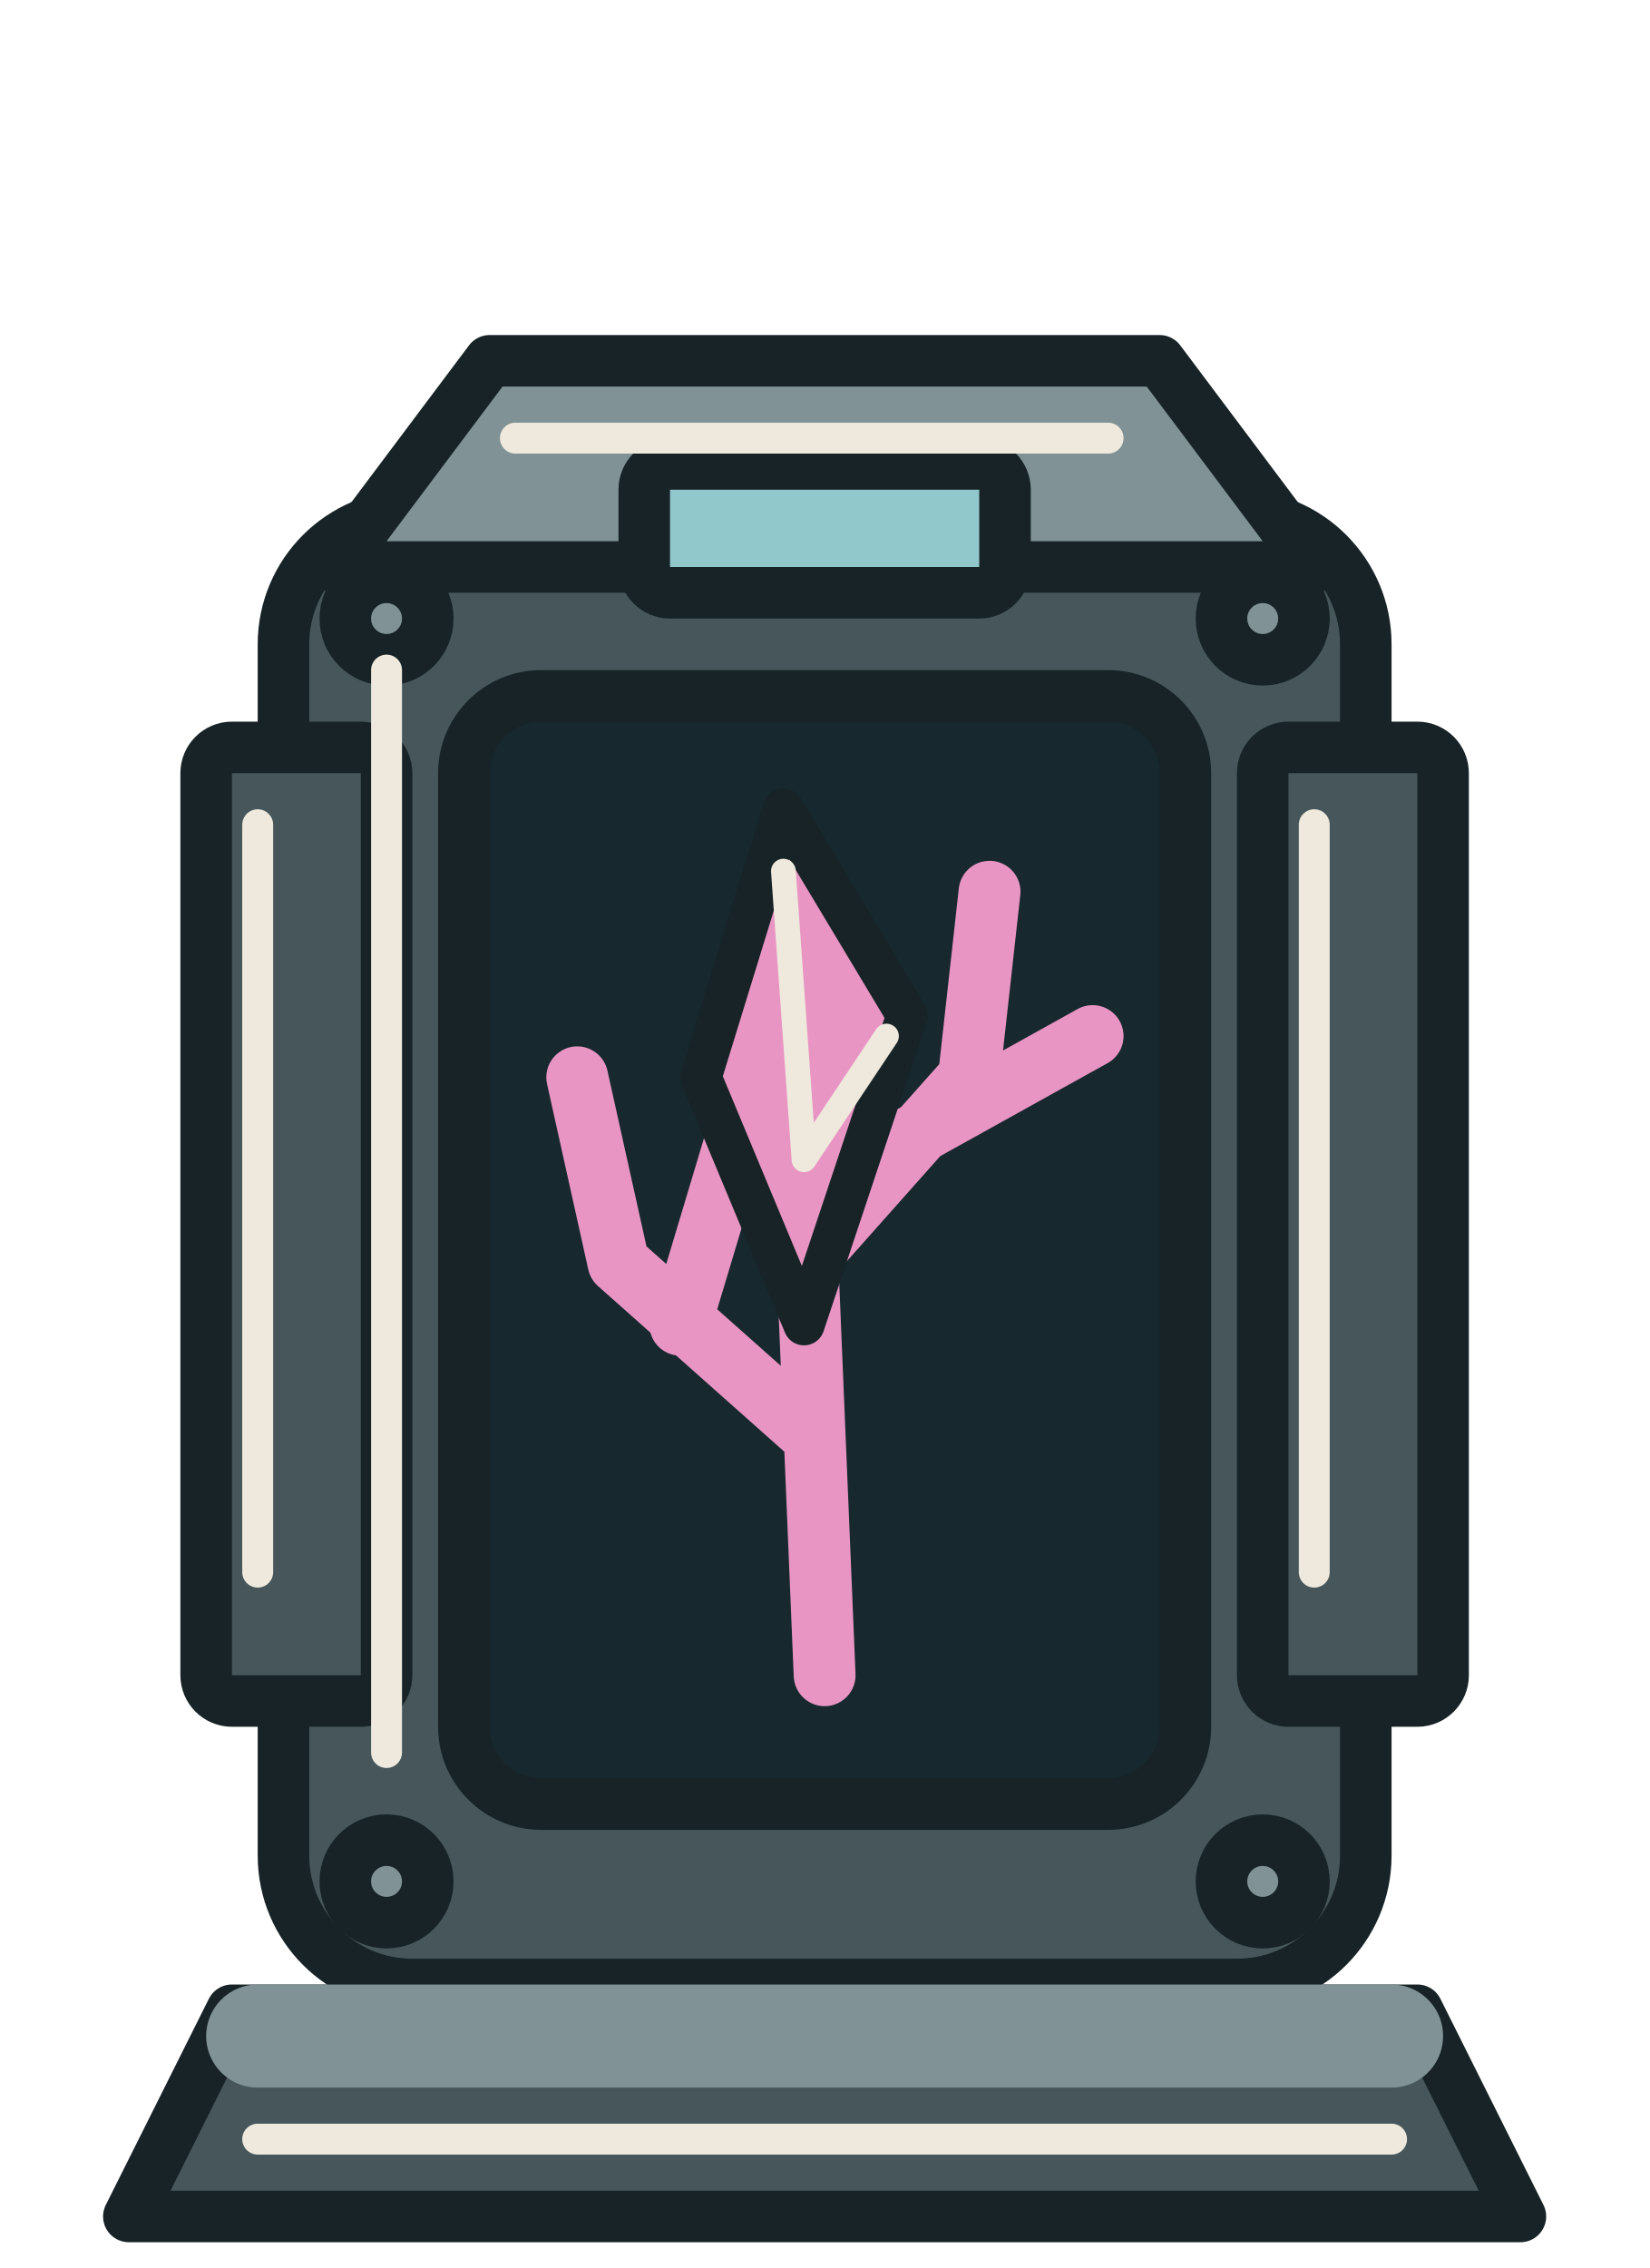
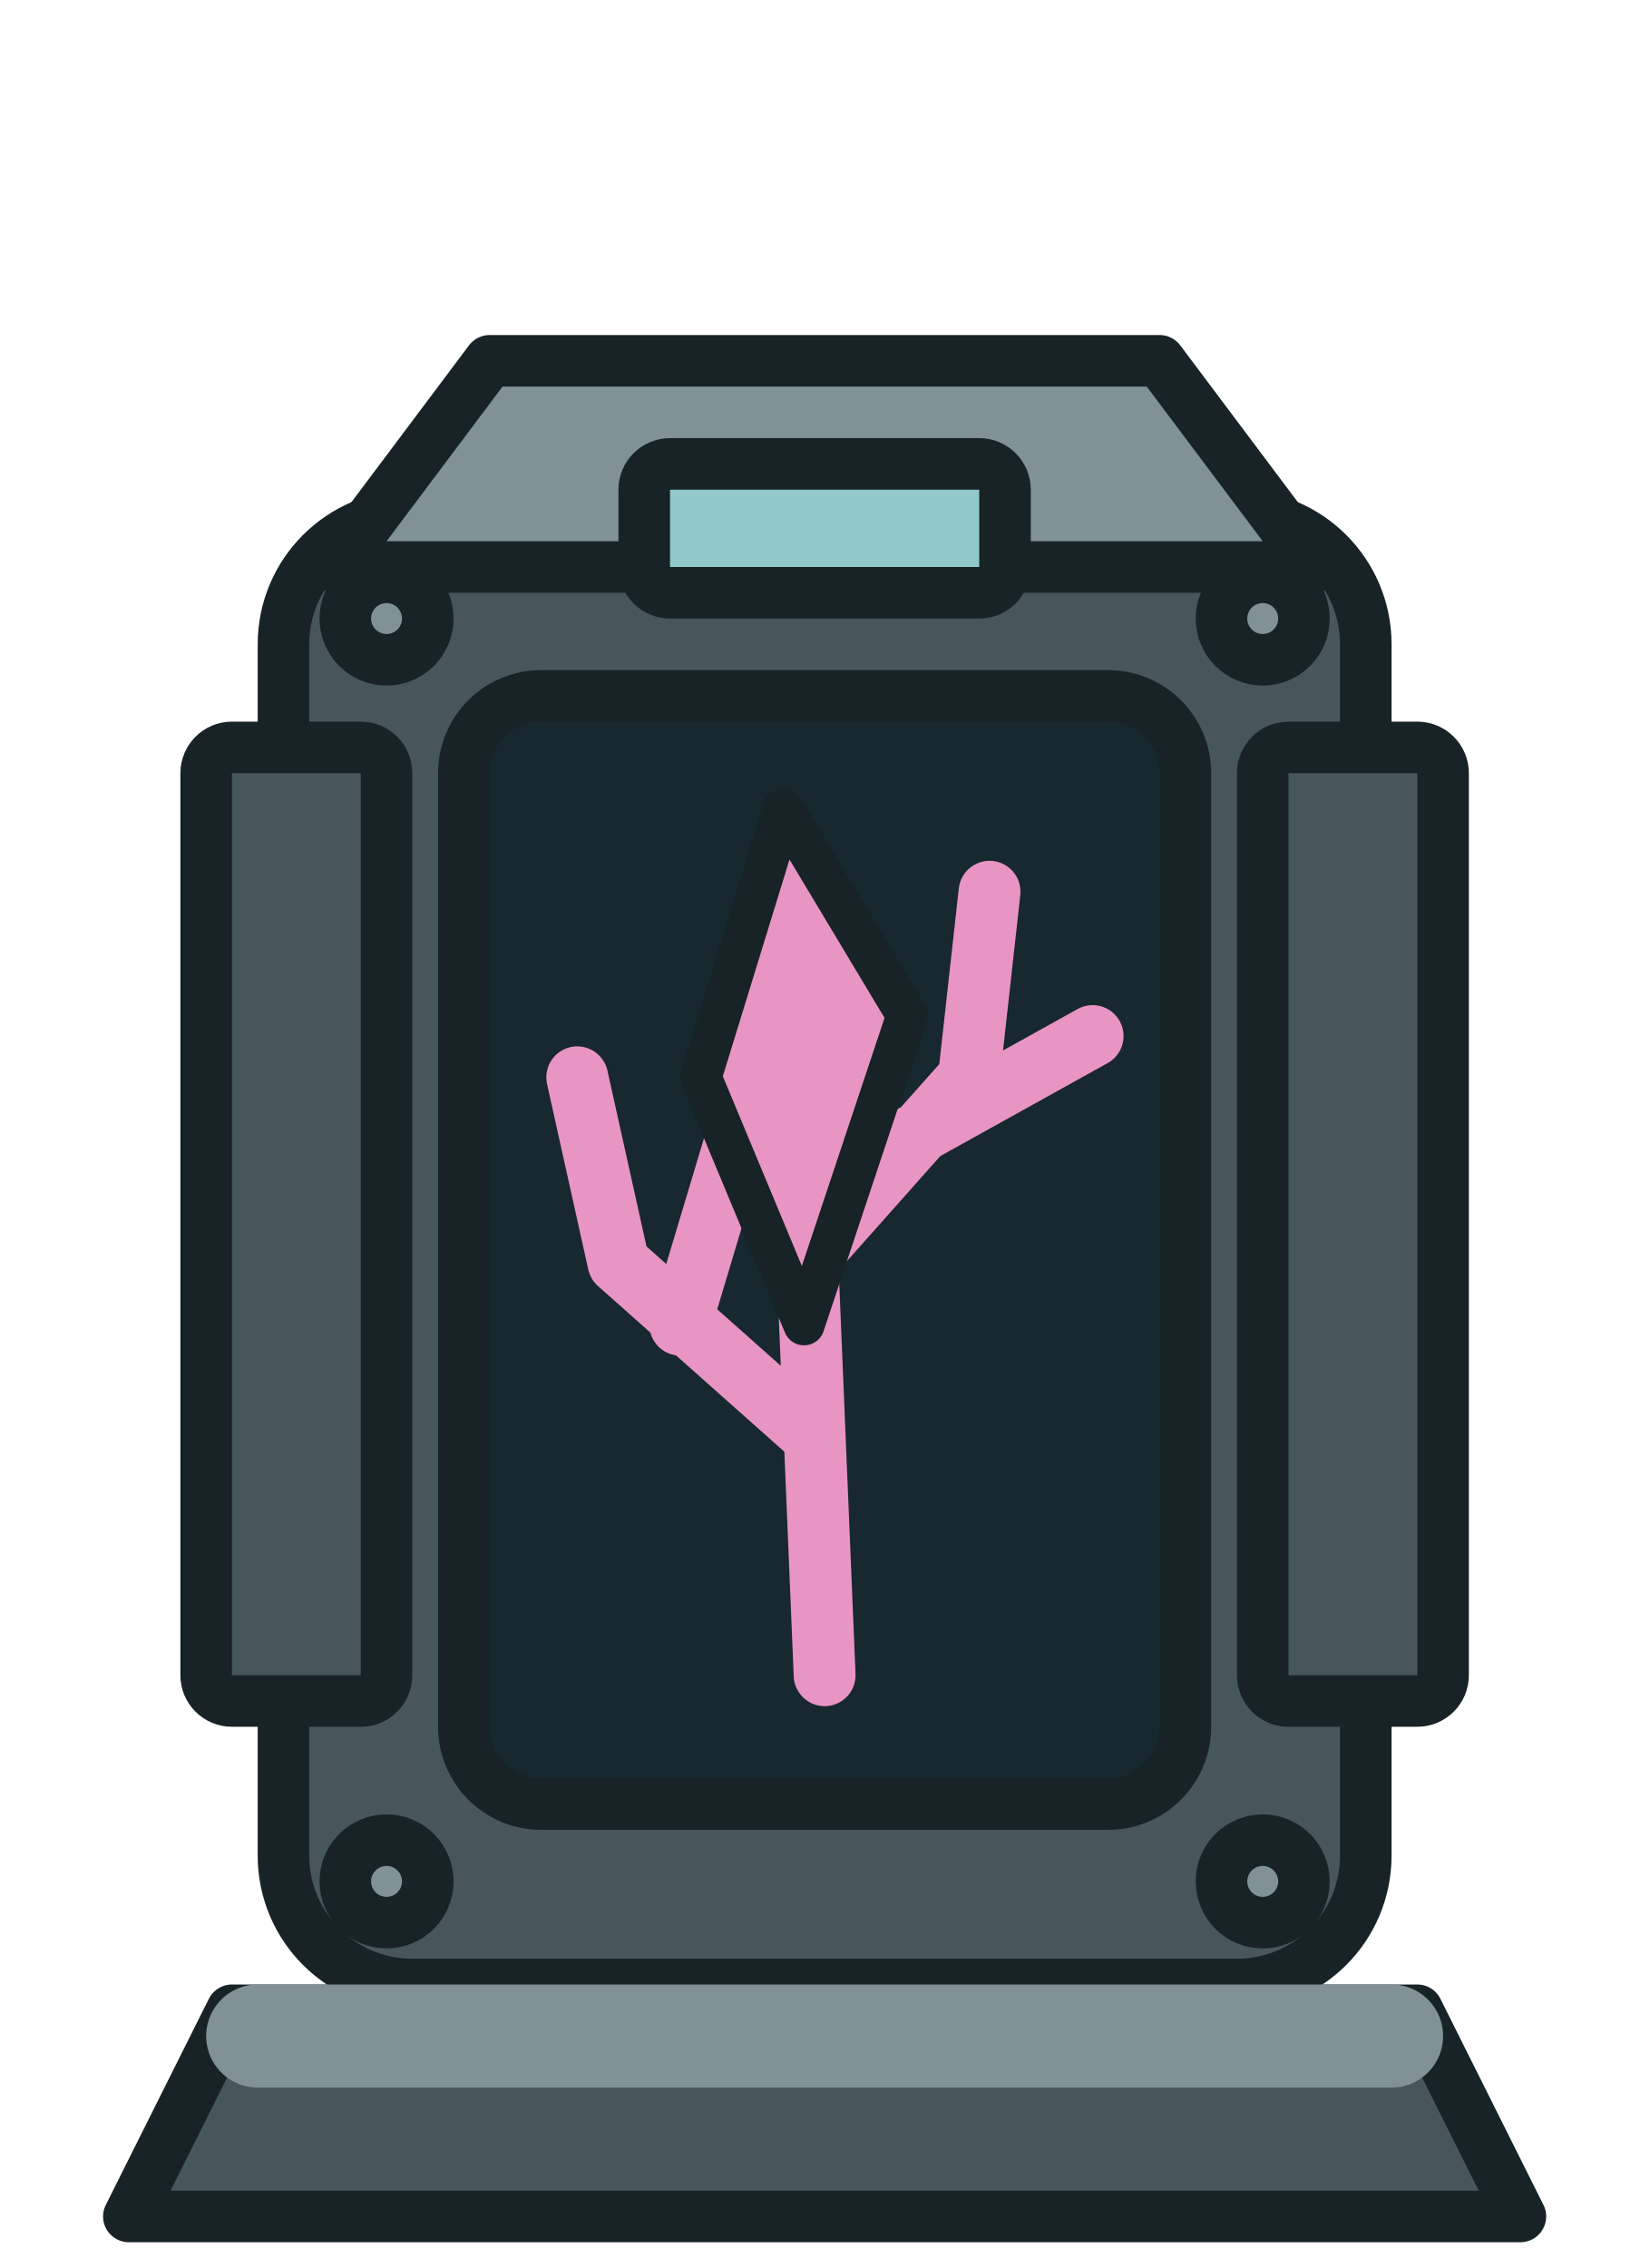
<svg xmlns="http://www.w3.org/2000/svg" width="64" height="88" viewBox="0 0 64 88">
  <g stroke-linejoin="round" stroke-linecap="round">
    <path d="M5 86L9 78H55L59 86Z" fill="#46565b" stroke="#172326" stroke-width="2" />
-     <path d="M10 83H54" fill="none" stroke="#eee9dc" stroke-width="1.2" />
    <rect x="11" y="20" width="42" height="57" rx="5" fill="#46565b" stroke="#172326" stroke-width="2" />
    <path d="M13 22L19 14H45L51 22Z" fill="#809295" stroke="#172326" stroke-width="2" />
    <rect x="18" y="27" width="28" height="43" rx="3" fill="#17282e" stroke="#172326" stroke-width="2" />
    <circle cx="15" cy="24" r="1.6" fill="#809295" stroke="#172326" stroke-width="2" />
    <circle cx="49" cy="24" r="1.6" fill="#809295" stroke="#172326" stroke-width="2" />
    <circle cx="15" cy="73" r="1.6" fill="#809295" stroke="#172326" stroke-width="2" />
    <circle cx="49" cy="73" r="1.6" fill="#809295" stroke="#172326" stroke-width="2" />
    <g transform="translate(32 65) scale(0.8)">
      <path d="M0 0L-1-24M-1-12L-10-20L-12-29M-1-20L7-29L8-38M-7-17L-4-27M4-26L13-31" fill="none" stroke="#e995c4" stroke-width="3" />
      <path d="M-1-17L-6-29L-2-42L4-32Z" fill="#e995c4" stroke="#172326" stroke-width="2" />
-       <path d="M-2-39L-1-25L3-31" fill="none" stroke="#eee9dc" stroke-width="1.2" />
    </g>
    <rect x="8" y="29" width="7" height="37" rx="1" fill="#46565b" stroke="#172326" stroke-width="2" />
    <rect x="49" y="29" width="7" height="37" rx="1" fill="#46565b" stroke="#172326" stroke-width="2" />
-     <path d="M10 32V61M51 32V61" fill="none" stroke="#eee9dc" stroke-width="1.2" />
    <rect x="25" y="18" width="14" height="5" rx="1" fill="#91c8cc" stroke="#172326" stroke-width="2" />
-     <path d="M15 26V68M20 17H43" fill="none" stroke="#eee9dc" stroke-width="1.2" />
    <path d="M10 79H54" fill="none" stroke="#809295" stroke-width="4" />
  </g>
</svg>
